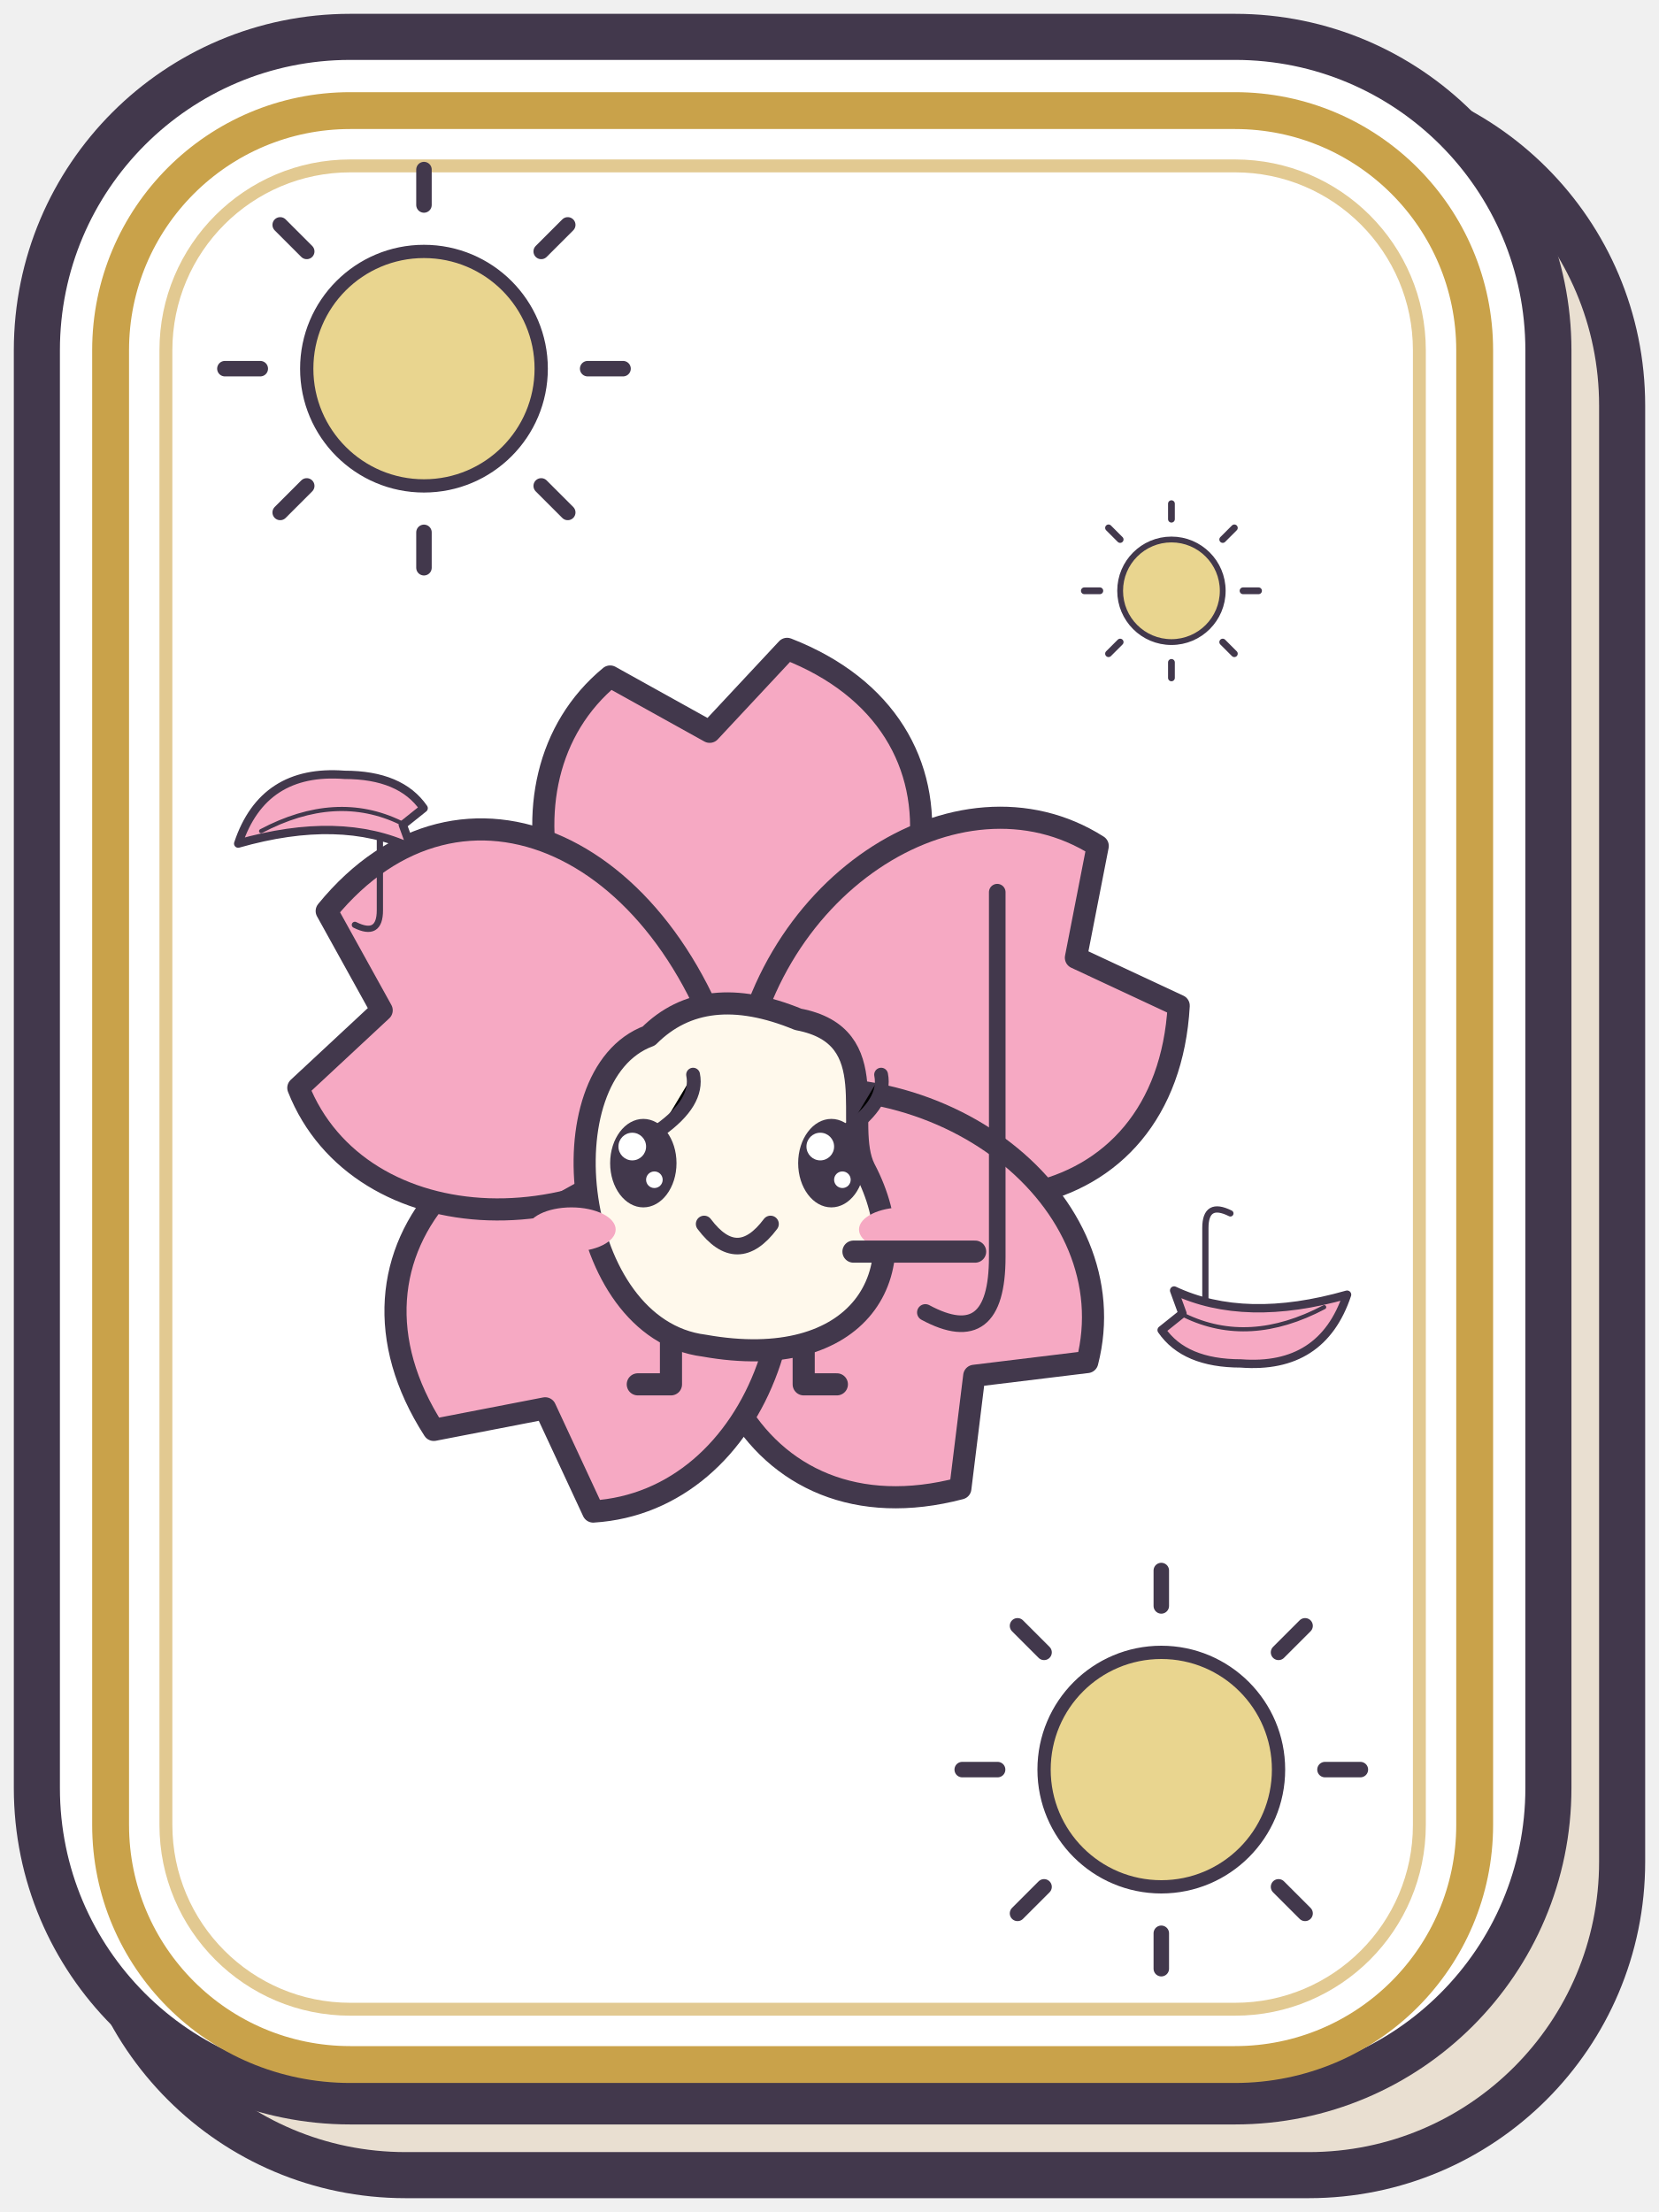
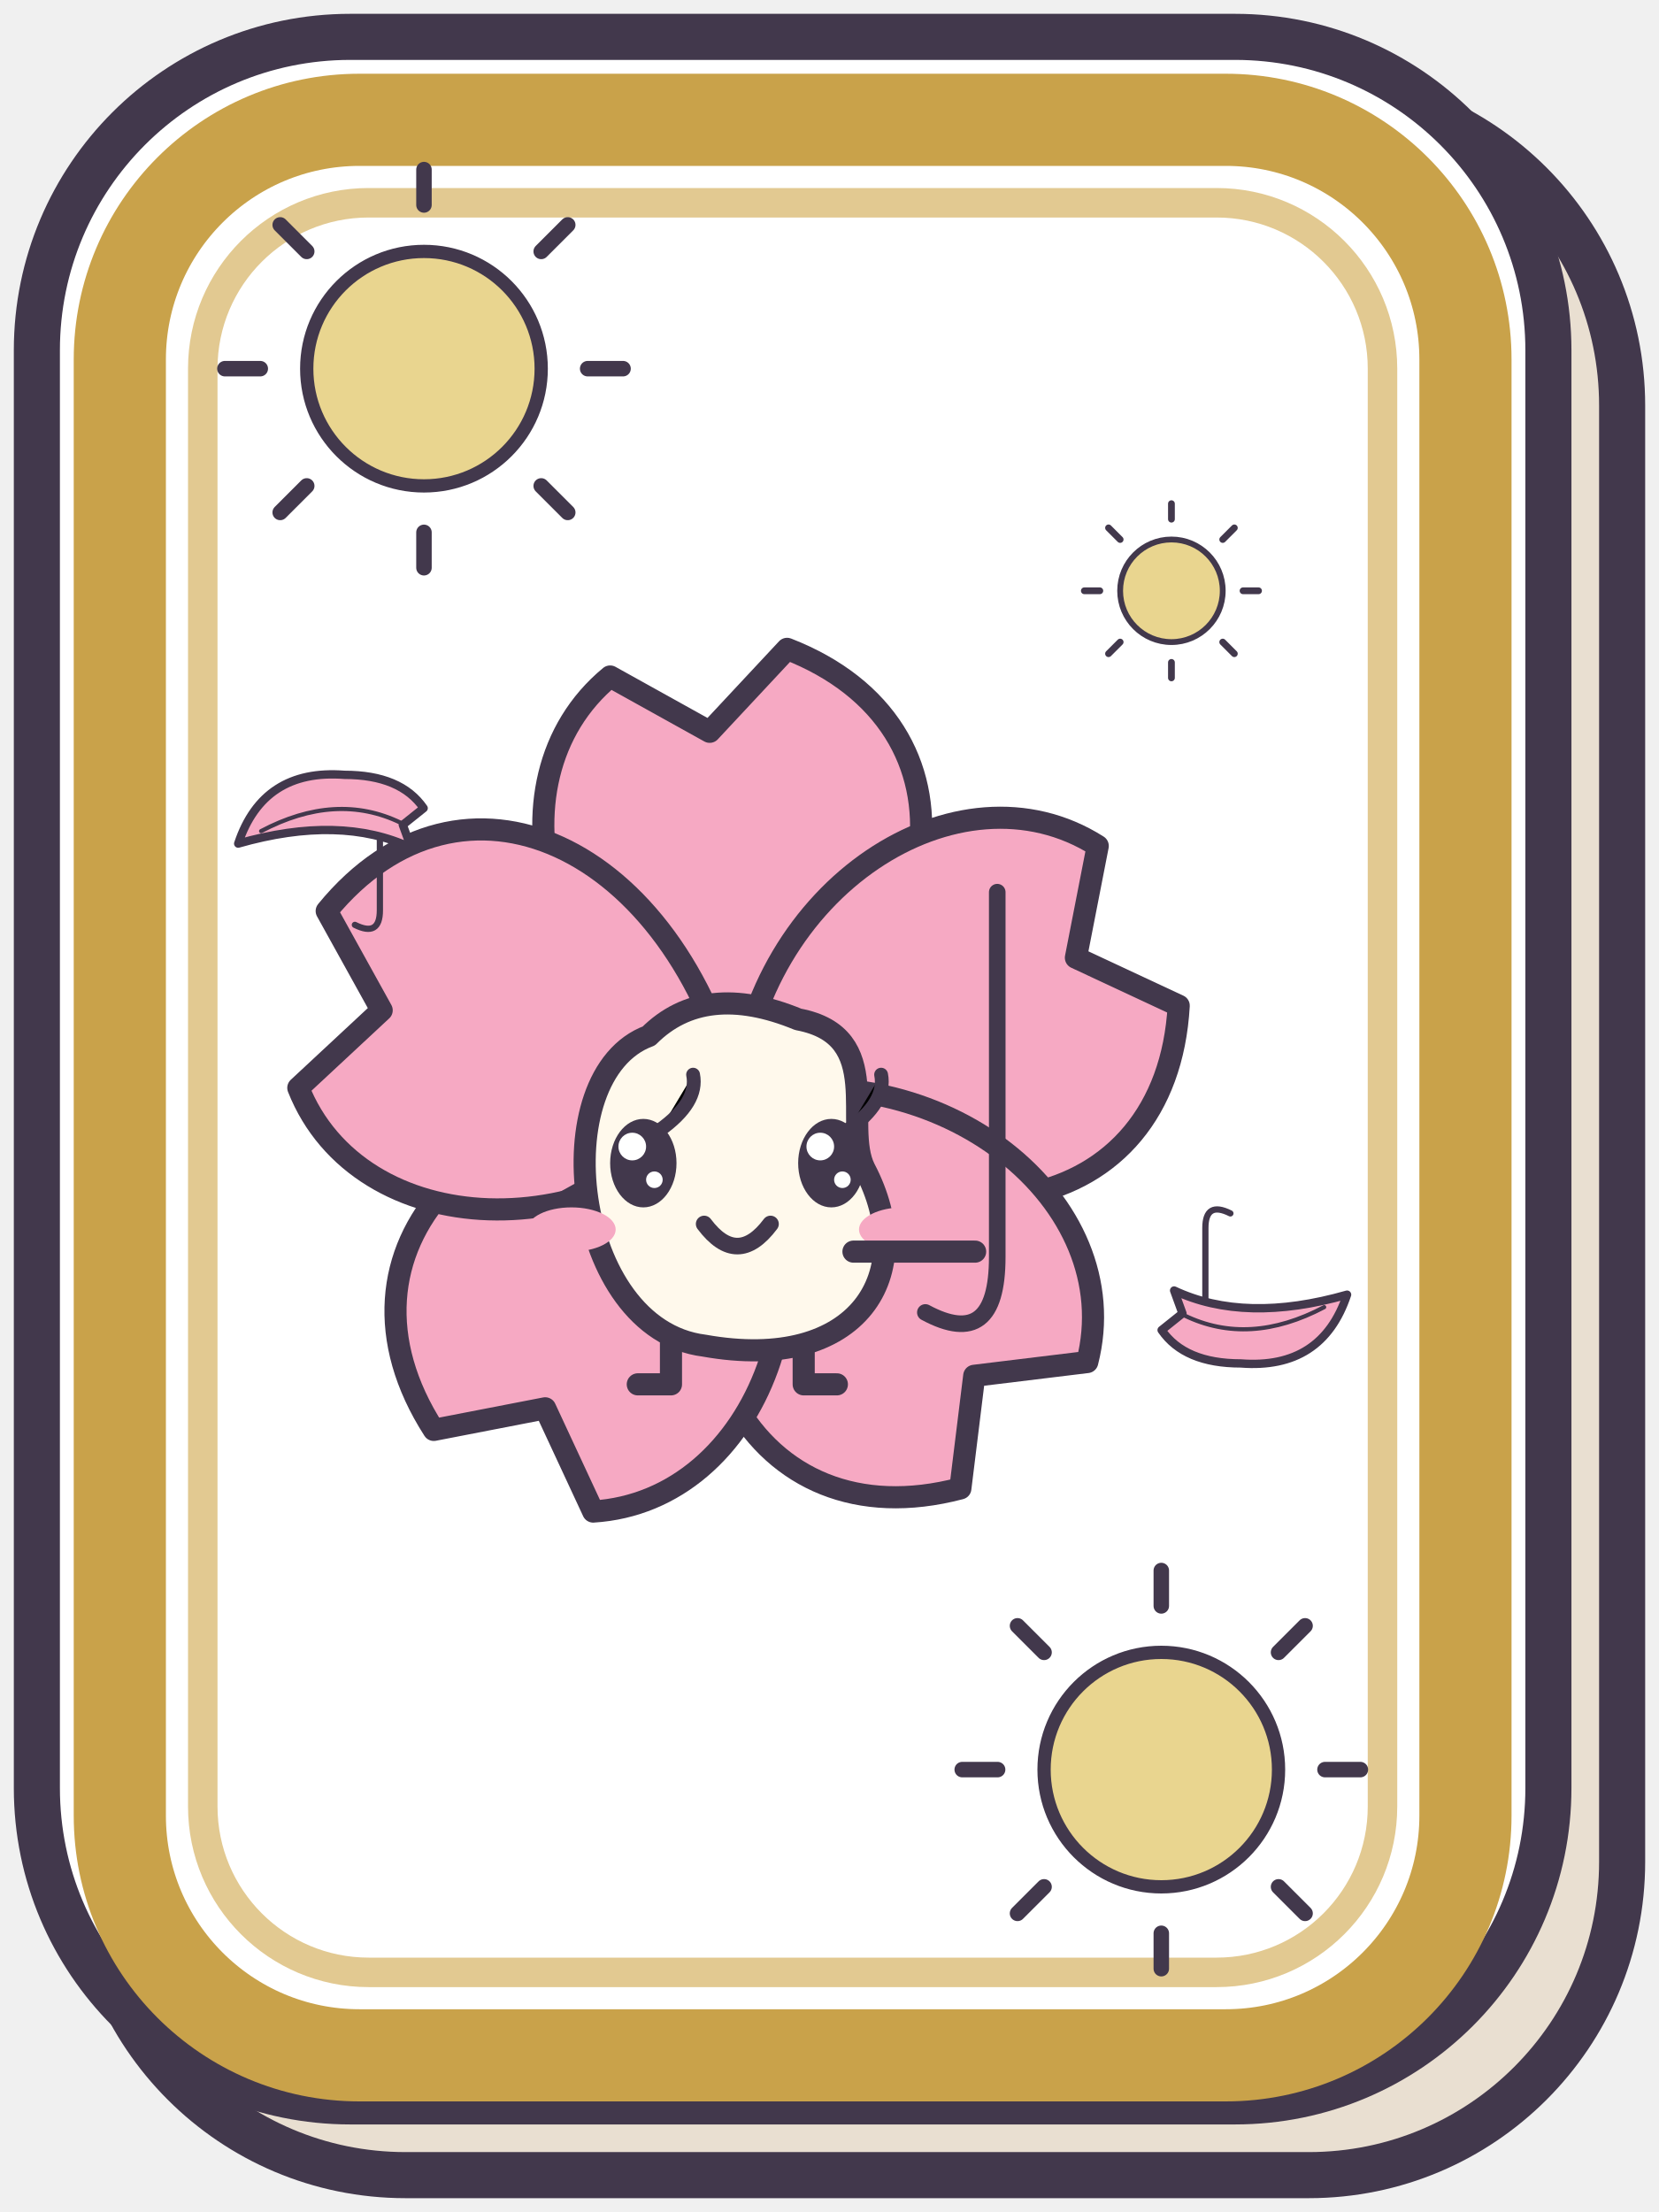
<svg xmlns="http://www.w3.org/2000/svg" viewBox="0 0 120 160">
  <defs>
    <clipPath id="mountain-snow-clip" clipPathUnits="userSpaceOnUse">
      <path d="M31 143 Q20 143 29 125 L79 52 Q98 22 119 51 L174 127 Q185 144 165 148 Q105 165 31 143Z" transform="translate(0.0 0.0)" />
    </clipPath>
    <clipPath id="candy-colour-clip">
      <path d="M49 145 C14 145 13 101 39 91 C29 63 58 42 81 53 C96 24 137 38 140 64 C171 58 190 91 174 111 C197 139 166 158 144 148 C124 167 95 159 84 150 C73 158 57 157 49 145Z" />
    </clipPath>
  </defs>
  <defs>
    <g id="sakura-ornament">
      <path d="M0 0 C-13 -7 -13 -20 -6 -23 L0 -18 L6 -23 C13 -20 13 -7 0 0Z" transform="rotate(0)" fill="#F6A9C3" stroke="#42384C" stroke-width="5" stroke-linecap="round" stroke-linejoin="round" />
      <path d="M0 0 C-13 -7 -13 -20 -6 -23 L0 -18 L6 -23 C13 -20 13 -7 0 0Z" transform="rotate(72)" fill="#F6A9C3" stroke="#42384C" stroke-width="5" stroke-linecap="round" stroke-linejoin="round" />
      <path d="M0 0 C-13 -7 -13 -20 -6 -23 L0 -18 L6 -23 C13 -20 13 -7 0 0Z" transform="rotate(144)" fill="#F6A9C3" stroke="#42384C" stroke-width="5" stroke-linecap="round" stroke-linejoin="round" />
      <path d="M0 0 C-13 -7 -13 -20 -6 -23 L0 -18 L6 -23 C13 -20 13 -7 0 0Z" transform="rotate(216)" fill="#F6A9C3" stroke="#42384C" stroke-width="5" stroke-linecap="round" stroke-linejoin="round" />
      <path d="M0 0 C-13 -7 -13 -20 -6 -23 L0 -18 L6 -23 C13 -20 13 -7 0 0Z" transform="rotate(288)" fill="#F6A9C3" stroke="#42384C" stroke-width="5" stroke-linecap="round" stroke-linejoin="round" />
      <circle r="4" fill="#FFF9EC" stroke="#42384C" stroke-width="3" />
    </g>
    <path id="mountain-outline" d="M31 143 Q20 143 29 125 L79 52 Q98 22 119 51 L174 127 Q185 144 165 148 Q105 165 31 143Z" />
    <g id="n1" fill="none" stroke-linecap="round" stroke-linejoin="round">
      <g transform="translate(1.3 1.8)" stroke="currentColor" stroke-width="7">
        <path d="M3 6 Q6 5 8 2 V20 M4 20 H12" transform="translate(0 0)" />
      </g>
      <g stroke="#FFFFFF" stroke-width="7">
        <path d="M3 6 Q6 5 8 2 V20 M4 20 H12" transform="translate(0 0)" />
      </g>
      <g stroke="#42384C" stroke-width="4.2">
        <path d="M3 6 Q6 5 8 2 V20 M4 20 H12" transform="translate(0 0)" />
      </g>
    </g>
    <g id="n2" fill="none" stroke-linecap="round" stroke-linejoin="round">
      <g transform="translate(1.3 1.8)" stroke="currentColor" stroke-width="7">
        <path d="M2 6 C3 0 13 1 13 7 C13 11 4 14 2 20 H14" transform="translate(0 0)" />
      </g>
      <g stroke="#FFFFFF" stroke-width="7">
        <path d="M2 6 C3 0 13 1 13 7 C13 11 4 14 2 20 H14" transform="translate(0 0)" />
      </g>
      <g stroke="#42384C" stroke-width="4.2">
        <path d="M2 6 C3 0 13 1 13 7 C13 11 4 14 2 20 H14" transform="translate(0 0)" />
      </g>
    </g>
    <g id="n3" fill="none" stroke-linecap="round" stroke-linejoin="round">
      <g transform="translate(1.3 1.8)" stroke="currentColor" stroke-width="7">
        <path d="M2 3 C15 -1 16 10 7 10 C17 10 15 23 2 19" transform="translate(0 0)" />
      </g>
      <g stroke="#FFFFFF" stroke-width="7">
        <path d="M2 3 C15 -1 16 10 7 10 C17 10 15 23 2 19" transform="translate(0 0)" />
      </g>
      <g stroke="#42384C" stroke-width="4.2">
        <path d="M2 3 C15 -1 16 10 7 10 C17 10 15 23 2 19" transform="translate(0 0)" />
      </g>
    </g>
    <g id="n4" fill="none" stroke-linecap="round" stroke-linejoin="round">
      <g transform="translate(1.3 1.8)" stroke="currentColor" stroke-width="7">
        <path d="M10 20 V2 L1 14 H15" transform="translate(0 0)" />
      </g>
      <g stroke="#FFFFFF" stroke-width="7">
        <path d="M10 20 V2 L1 14 H15" transform="translate(0 0)" />
      </g>
      <g stroke="#42384C" stroke-width="4.2">
        <path d="M10 20 V2 L1 14 H15" transform="translate(0 0)" />
      </g>
    </g>
    <g id="n5" fill="none" stroke-linecap="round" stroke-linejoin="round">
      <g transform="translate(1.3 1.8)" stroke="currentColor" stroke-width="7">
        <path d="M13 2 H3 L2 10 C15 6 18 23 2 19" transform="translate(0 0)" />
      </g>
      <g stroke="#FFFFFF" stroke-width="7">
        <path d="M13 2 H3 L2 10 C15 6 18 23 2 19" transform="translate(0 0)" />
      </g>
      <g stroke="#42384C" stroke-width="4.2">
        <path d="M13 2 H3 L2 10 C15 6 18 23 2 19" transform="translate(0 0)" />
      </g>
    </g>
    <g id="n6" fill="none" stroke-linecap="round" stroke-linejoin="round">
      <g transform="translate(1.3 1.8)" stroke="currentColor" stroke-width="7">
        <path d="M12 2 C2 3 -1 19 7 20 C16 21 16 8 7 10 L3 12" transform="translate(0 0)" />
      </g>
      <g stroke="#FFFFFF" stroke-width="7">
        <path d="M12 2 C2 3 -1 19 7 20 C16 21 16 8 7 10 L3 12" transform="translate(0 0)" />
      </g>
      <g stroke="#42384C" stroke-width="4.2">
        <path d="M12 2 C2 3 -1 19 7 20 C16 21 16 8 7 10 L3 12" transform="translate(0 0)" />
      </g>
    </g>
    <g id="n7" fill="none" stroke-linecap="round" stroke-linejoin="round">
      <g transform="translate(1.3 1.8)" stroke="currentColor" stroke-width="7">
        <path d="M1 2 H14 Q9 10 6 20" transform="translate(0 0)" />
      </g>
      <g stroke="#FFFFFF" stroke-width="7">
        <path d="M1 2 H14 Q9 10 6 20" transform="translate(0 0)" />
      </g>
      <g stroke="#42384C" stroke-width="4.2">
        <path d="M1 2 H14 Q9 10 6 20" transform="translate(0 0)" />
      </g>
    </g>
    <g id="n8" fill="none" stroke-linecap="round" stroke-linejoin="round">
      <g transform="translate(1.3 1.8)" stroke="currentColor" stroke-width="7">
        <path d="M7 10 C-2 9 0 1 7 2 C15 1 17 9 7 10 C-3 11 -1 21 7 20 C17 21 18 11 7 10Z" transform="translate(0 0)" />
      </g>
      <g stroke="#FFFFFF" stroke-width="7">
        <path d="M7 10 C-2 9 0 1 7 2 C15 1 17 9 7 10 C-3 11 -1 21 7 20 C17 21 18 11 7 10Z" transform="translate(0 0)" />
      </g>
      <g stroke="#42384C" stroke-width="4.2">
        <path d="M7 10 C-2 9 0 1 7 2 C15 1 17 9 7 10 C-3 11 -1 21 7 20 C17 21 18 11 7 10Z" transform="translate(0 0)" />
      </g>
    </g>
    <g id="n9" fill="none" stroke-linecap="round" stroke-linejoin="round">
      <g transform="translate(1.3 1.8)" stroke="currentColor" stroke-width="7">
        <path d="M12 10 C1 15 -2 1 7 2 C17 1 15 18 3 20" transform="translate(0 0)" />
      </g>
      <g stroke="#FFFFFF" stroke-width="7">
        <path d="M12 10 C1 15 -2 1 7 2 C17 1 15 18 3 20" transform="translate(0 0)" />
      </g>
      <g stroke="#42384C" stroke-width="4.2">
        <path d="M12 10 C1 15 -2 1 7 2 C17 1 15 18 3 20" transform="translate(0 0)" />
      </g>
    </g>
    <g id="n10" fill="none" stroke-linecap="round" stroke-linejoin="round">
      <g transform="translate(1.3 1.8)" stroke="currentColor" stroke-width="7">
        <path d="M3 6 Q6 5 8 2 V20 M4 20 H12" transform="translate(0 0)" />
        <path d="M7 2 C0 2 0 20 7 20 C14 20 14 2 7 2Z" transform="translate(18 0)" />
      </g>
      <g stroke="#FFFFFF" stroke-width="7">
        <path d="M3 6 Q6 5 8 2 V20 M4 20 H12" transform="translate(0 0)" />
        <path d="M7 2 C0 2 0 20 7 20 C14 20 14 2 7 2Z" transform="translate(18 0)" />
      </g>
      <g stroke="#42384C" stroke-width="4.2">
        <path d="M3 6 Q6 5 8 2 V20 M4 20 H12" transform="translate(0 0)" />
        <path d="M7 2 C0 2 0 20 7 20 C14 20 14 2 7 2Z" transform="translate(18 0)" />
      </g>
    </g>
    <g id="n11" fill="none" stroke-linecap="round" stroke-linejoin="round">
      <g transform="translate(1.3 1.8)" stroke="currentColor" stroke-width="7">
        <path d="M3 6 Q6 5 8 2 V20 M4 20 H12" transform="translate(0 0)" />
        <path d="M3 6 Q6 5 8 2 V20 M4 20 H12" transform="translate(18 0)" />
      </g>
      <g stroke="#FFFFFF" stroke-width="7">
        <path d="M3 6 Q6 5 8 2 V20 M4 20 H12" transform="translate(0 0)" />
        <path d="M3 6 Q6 5 8 2 V20 M4 20 H12" transform="translate(18 0)" />
      </g>
      <g stroke="#42384C" stroke-width="4.2">
        <path d="M3 6 Q6 5 8 2 V20 M4 20 H12" transform="translate(0 0)" />
        <path d="M3 6 Q6 5 8 2 V20 M4 20 H12" transform="translate(18 0)" />
      </g>
    </g>
    <g id="n12" fill="none" stroke-linecap="round" stroke-linejoin="round">
      <g transform="translate(1.3 1.8)" stroke="currentColor" stroke-width="7">
        <path d="M3 6 Q6 5 8 2 V20 M4 20 H12" transform="translate(0 0)" />
        <path d="M2 6 C3 0 13 1 13 7 C13 11 4 14 2 20 H14" transform="translate(18 0)" />
      </g>
      <g stroke="#FFFFFF" stroke-width="7">
        <path d="M3 6 Q6 5 8 2 V20 M4 20 H12" transform="translate(0 0)" />
        <path d="M2 6 C3 0 13 1 13 7 C13 11 4 14 2 20 H14" transform="translate(18 0)" />
      </g>
      <g stroke="#42384C" stroke-width="4.2">
        <path d="M3 6 Q6 5 8 2 V20 M4 20 H12" transform="translate(0 0)" />
        <path d="M2 6 C3 0 13 1 13 7 C13 11 4 14 2 20 H14" transform="translate(18 0)" />
      </g>
    </g>
    <g id="n13" fill="none" stroke-linecap="round" stroke-linejoin="round">
      <g transform="translate(1.3 1.8)" stroke="currentColor" stroke-width="7">
        <path d="M3 6 Q6 5 8 2 V20 M4 20 H12" transform="translate(0 0)" />
        <path d="M2 3 C15 -1 16 10 7 10 C17 10 15 23 2 19" transform="translate(18 0)" />
      </g>
      <g stroke="#FFFFFF" stroke-width="7">
        <path d="M3 6 Q6 5 8 2 V20 M4 20 H12" transform="translate(0 0)" />
        <path d="M2 3 C15 -1 16 10 7 10 C17 10 15 23 2 19" transform="translate(18 0)" />
      </g>
      <g stroke="#42384C" stroke-width="4.2">
        <path d="M3 6 Q6 5 8 2 V20 M4 20 H12" transform="translate(0 0)" />
        <path d="M2 3 C15 -1 16 10 7 10 C17 10 15 23 2 19" transform="translate(18 0)" />
      </g>
    </g>
    <g id="sakura-sparkle-face">
      <ellipse cx="83" cy="110" rx="6" ry="8" fill="#42384C" />
      <circle cx="81" cy="107" r="2.5" fill="#FFFFFF" />
      <circle cx="85" cy="113" r="1.5" fill="#FFFFFF" />
      <path d="M86 104 Q93 99 92 94" stroke="#42384C" stroke-width="2.5" stroke-linecap="round" />
      <ellipse cx="117" cy="110" rx="6" ry="8" fill="#42384C" />
      <circle cx="115" cy="107" r="2.5" fill="#FFFFFF" />
      <circle cx="119" cy="113" r="1.5" fill="#FFFFFF" />
      <path d="M120 104 Q127 99 126 94" stroke="#42384C" stroke-width="2.5" stroke-linecap="round" />
      <ellipse cx="70" cy="122" rx="8" ry="4" fill="#F6A9C3" />
      <ellipse cx="130" cy="122" rx="8" ry="4" fill="#F6A9C3" />
      <path d="M94 121 Q100 129 106 121" fill="none" stroke="#42384C" stroke-width="3" stroke-linecap="round" stroke-linejoin="round" />
    </g>
    <g id="sparkles">
      <path d="M36 60 V80 M26 70 H46 M162 117 V133 M154 125 H170 M149 45 V57 M143 51 H155" fill="#E9D58F" stroke="#42384C" stroke-width="3" stroke-linecap="round" stroke-linejoin="round" />
    </g>
    <g id="rain">
      <path d="M53 60 l-5 12" fill="#ADCBD9" stroke="#42384C" stroke-width="4" stroke-linecap="round" stroke-linejoin="round" />
      <path d="M91 71 l-5 12" fill="#ADCBD9" stroke="#42384C" stroke-width="4" stroke-linecap="round" stroke-linejoin="round" />
      <path d="M139 61 l-5 12" fill="#ADCBD9" stroke="#42384C" stroke-width="4" stroke-linecap="round" stroke-linejoin="round" />
      <path d="M163 81 l-5 12" fill="#ADCBD9" stroke="#42384C" stroke-width="4" stroke-linecap="round" stroke-linejoin="round" />
    </g>
    <g id="bean-body">
      <path d="M76 125 l-9 5 M88 152 v10 h-6 M112 152 v10 h6" fill="none" stroke="#42384C" stroke-width="4" stroke-linecap="round" stroke-linejoin="round" />
      <path d="M84 99 C65 106 70 152 94 155 C122 160 133 142 123 123 C119 115 127 99 111 96 Q94 89 84 99Z" fill="#FFF9EC" stroke="#42384C" stroke-width="4" stroke-linecap="round" stroke-linejoin="round" />
      <g transform="translate(0 12)">
        <ellipse cx="83" cy="110" rx="6" ry="8" fill="#42384C" />
        <circle cx="81" cy="107" r="2.5" fill="#FFFFFF" />
        <circle cx="85" cy="113" r="1.5" fill="#FFFFFF" />
        <path d="M86 104 Q93 99 92 94" stroke="#42384C" stroke-width="2.5" stroke-linecap="round" />
        <ellipse cx="117" cy="110" rx="6" ry="8" fill="#42384C" />
        <circle cx="115" cy="107" r="2.5" fill="#FFFFFF" />
        <circle cx="119" cy="113" r="1.5" fill="#FFFFFF" />
        <path d="M120 104 Q127 99 126 94" stroke="#42384C" stroke-width="2.5" stroke-linecap="round" />
        <ellipse cx="70" cy="122" rx="8" ry="4" fill="#F6A9C3" />
        <ellipse cx="130" cy="122" rx="8" ry="4" fill="#F6A9C3" />
        <path d="M94 121 Q100 129 106 121" fill="none" stroke="#42384C" stroke-width="3" stroke-linecap="round" stroke-linejoin="round" />
      </g>
    </g>
  </defs>
  <g transform="scale(1.333333)">
    <g id="special-3-13">
      <g transform="translate(0.0 0.0) translate(0.0 0.0) scale(1.0 1.0) translate(-0.0 -0.0)">
        <rect x="5" y="5" width="83" height="113" rx="17" fill="#E9DFD1" stroke="#42384C" stroke-width="2.5" />
        <rect x="2" y="2" width="82" height="112" rx="17" fill="#FFFFFF" stroke="#42384C" stroke-width="2.5" />
      </g>
-       <rect x="6" y="6" width="74" height="106" rx="13" fill="none" stroke="#C9A24A" stroke-width="2" />
-       <rect x="9" y="9" width="68" height="100" rx="10" fill="none" stroke="#E2C991" stroke-width=".7" />
+       <rect x="6.5" y="6.5" width="73" height="105" rx="13" fill="none" stroke="#C9A24A" stroke-width="5" />
+       <rect x="11" y="11" width="64" height="96" rx="9" fill="none" stroke="#E2C991" stroke-width="1.6" />
      <g transform="translate(10.0 26.0) translate(0.0 0.5) scale(0.3 0.3) translate(-0.0 -0.0)">
        <g stroke-linecap="round" stroke-linejoin="round">
          <path d="M100 110 C65 95 54 53 77 34 L95 44 L109 29 C145 43 140 85 100 110Z" fill="#F6A9C3" stroke="#42384C" stroke-width="4" transform="rotate(0 100 110)" />
          <path d="M100 110 C65 95 54 53 77 34 L95 44 L109 29 C145 43 140 85 100 110Z" fill="#F6A9C3" stroke="#42384C" stroke-width="4" transform="rotate(72 100 110)" />
          <path d="M100 110 C65 95 54 53 77 34 L95 44 L109 29 C145 43 140 85 100 110Z" fill="#F6A9C3" stroke="#42384C" stroke-width="4" transform="rotate(144 100 110)" />
          <path d="M100 110 C65 95 54 53 77 34 L95 44 L109 29 C145 43 140 85 100 110Z" fill="#F6A9C3" stroke="#42384C" stroke-width="4" transform="rotate(216 100 110)" />
          <path d="M100 110 C65 95 54 53 77 34 L95 44 L109 29 C145 43 140 85 100 110Z" fill="#F6A9C3" stroke="#42384C" stroke-width="4" transform="rotate(288 100 110)" />
          <path d="M147 73 V139 Q147 156 134 149" fill="none" stroke="#42384C" stroke-width="3" />
          <g transform="translate(0.0 0.0)">
            <path d="M76 125 l-9 5 M88 152 v10 h-6 M112 152 v10 h6" fill="none" stroke="#42384C" stroke-width="4" stroke-linecap="round" stroke-linejoin="round" />
            <path d="M84 99 C65 106 70 152 94 155 C122 160 133 142 123 123 C119 115 127 99 111 96 Q94 89 84 99Z" fill="#FFF9EC" stroke="#42384C" stroke-width="4" stroke-linecap="round" stroke-linejoin="round" />
            <g transform="translate(0 12)">
              <ellipse cx="83" cy="110" rx="6" ry="8" fill="#42384C" />
              <circle cx="81" cy="107" r="2.5" fill="#FFFFFF" />
              <circle cx="85" cy="113" r="1.5" fill="#FFFFFF" />
              <path d="M86 104 Q93 99 92 94" stroke="#42384C" stroke-width="2.5" stroke-linecap="round" />
              <ellipse cx="117" cy="110" rx="6" ry="8" fill="#42384C" />
              <circle cx="115" cy="107" r="2.5" fill="#FFFFFF" />
              <circle cx="119" cy="113" r="1.5" fill="#FFFFFF" />
              <path d="M120 104 Q127 99 126 94" stroke="#42384C" stroke-width="2.5" stroke-linecap="round" />
              <ellipse cx="70" cy="122" rx="8" ry="4" fill="#F6A9C3" />
              <ellipse cx="130" cy="122" rx="8" ry="4" fill="#F6A9C3" />
              <path d="M94 121 Q100 129 106 121" fill="none" stroke="#42384C" stroke-width="3" stroke-linecap="round" stroke-linejoin="round" />
            </g>
          </g>
          <path d="M121 138 L143 138" fill="none" stroke="#42384C" stroke-width="4" />
          <g transform="translate(161.0 1.0) translate(0.0 0.0) scale(0.175 0.175) translate(-0.0 -0.0)">
            <path d="M100 26 V10 M100 174 V190 M26 100 H10 M174 100 H190 M47 47 L35 35 M153 47 L165 35 M47 153 L35 165 M153 153 L165 165" fill="none" stroke="#42384C" stroke-width="7" stroke-linecap="round" stroke-linejoin="round" />
            <circle cx="100" cy="100" r="53" fill="#E9D58F" stroke="#42384C" stroke-width="6" />
          </g>
        </g>
      </g>
      <g transform="translate(9.0 8.0) translate(2.0 0.0) scale(0.12 0.12) translate(-0.0 -0.0)">
        <g transform="translate(0.0 0.0) translate(0.0 0.0) scale(1.0 1.0) translate(-0.0 -0.0)">
          <path d="M100 26 V10 M100 174 V190 M26 100 H10 M174 100 H190 M47 47 L35 35 M153 47 L165 35 M47 153 L35 165 M153 153 L165 165" fill="none" stroke="#42384C" stroke-width="7" stroke-linecap="round" stroke-linejoin="round" />
          <circle cx="100" cy="100" r="53" fill="#E9D58F" stroke="#42384C" stroke-width="6" />
        </g>
      </g>
      <g transform="translate(11.0 40.0) translate(0.0 1.130435) scale(0.1130435 0.1130435) translate(-45.0 -35.0)">
        <path d="M130 70 L130 108 Q130 121 118 115" fill="none" stroke="#42384C" stroke-width="3" stroke-linecap="round" stroke-linejoin="round" />
        <path d="M62 76 Q74 40 113 43 Q140 43 151 59 L141 67 L145 78 Q111 62 62 76Z" fill="#F6A9C3" stroke="#42384C" stroke-width="4" stroke-linecap="round" stroke-linejoin="round" />
        <path d="M73 70 Q109 51 140 66" fill="none" stroke="#42384C" stroke-width="2" stroke-linecap="round" stroke-linejoin="round" />
      </g>
      <g transform="rotate(180 43 58)">
        <g transform="translate(9.0 8.0) translate(2.0 0.0) scale(0.12 0.12) translate(-0.0 -0.0)">
          <g transform="translate(0.0 0.0) translate(0.0 0.0) scale(1.0 1.0) translate(-0.0 -0.0)">
            <path d="M100 26 V10 M100 174 V190 M26 100 H10 M174 100 H190 M47 47 L35 35 M153 47 L165 35 M47 153 L35 165 M153 153 L165 165" fill="none" stroke="#42384C" stroke-width="7" stroke-linecap="round" stroke-linejoin="round" />
            <circle cx="100" cy="100" r="53" fill="#E9D58F" stroke="#42384C" stroke-width="6" />
          </g>
        </g>
        <g transform="translate(11.0 40.0) translate(0.0 1.130435) scale(0.1130435 0.1130435) translate(-45.0 -35.0)">
          <path d="M130 70 L130 108 Q130 121 118 115" fill="none" stroke="#42384C" stroke-width="3" stroke-linecap="round" stroke-linejoin="round" />
          <path d="M62 76 Q74 40 113 43 Q140 43 151 59 L141 67 L145 78 Q111 62 62 76Z" fill="#F6A9C3" stroke="#42384C" stroke-width="4" stroke-linecap="round" stroke-linejoin="round" />
          <path d="M73 70 Q109 51 140 66" fill="none" stroke="#42384C" stroke-width="2" stroke-linecap="round" stroke-linejoin="round" />
        </g>
      </g>
    </g>
  </g>
</svg>
